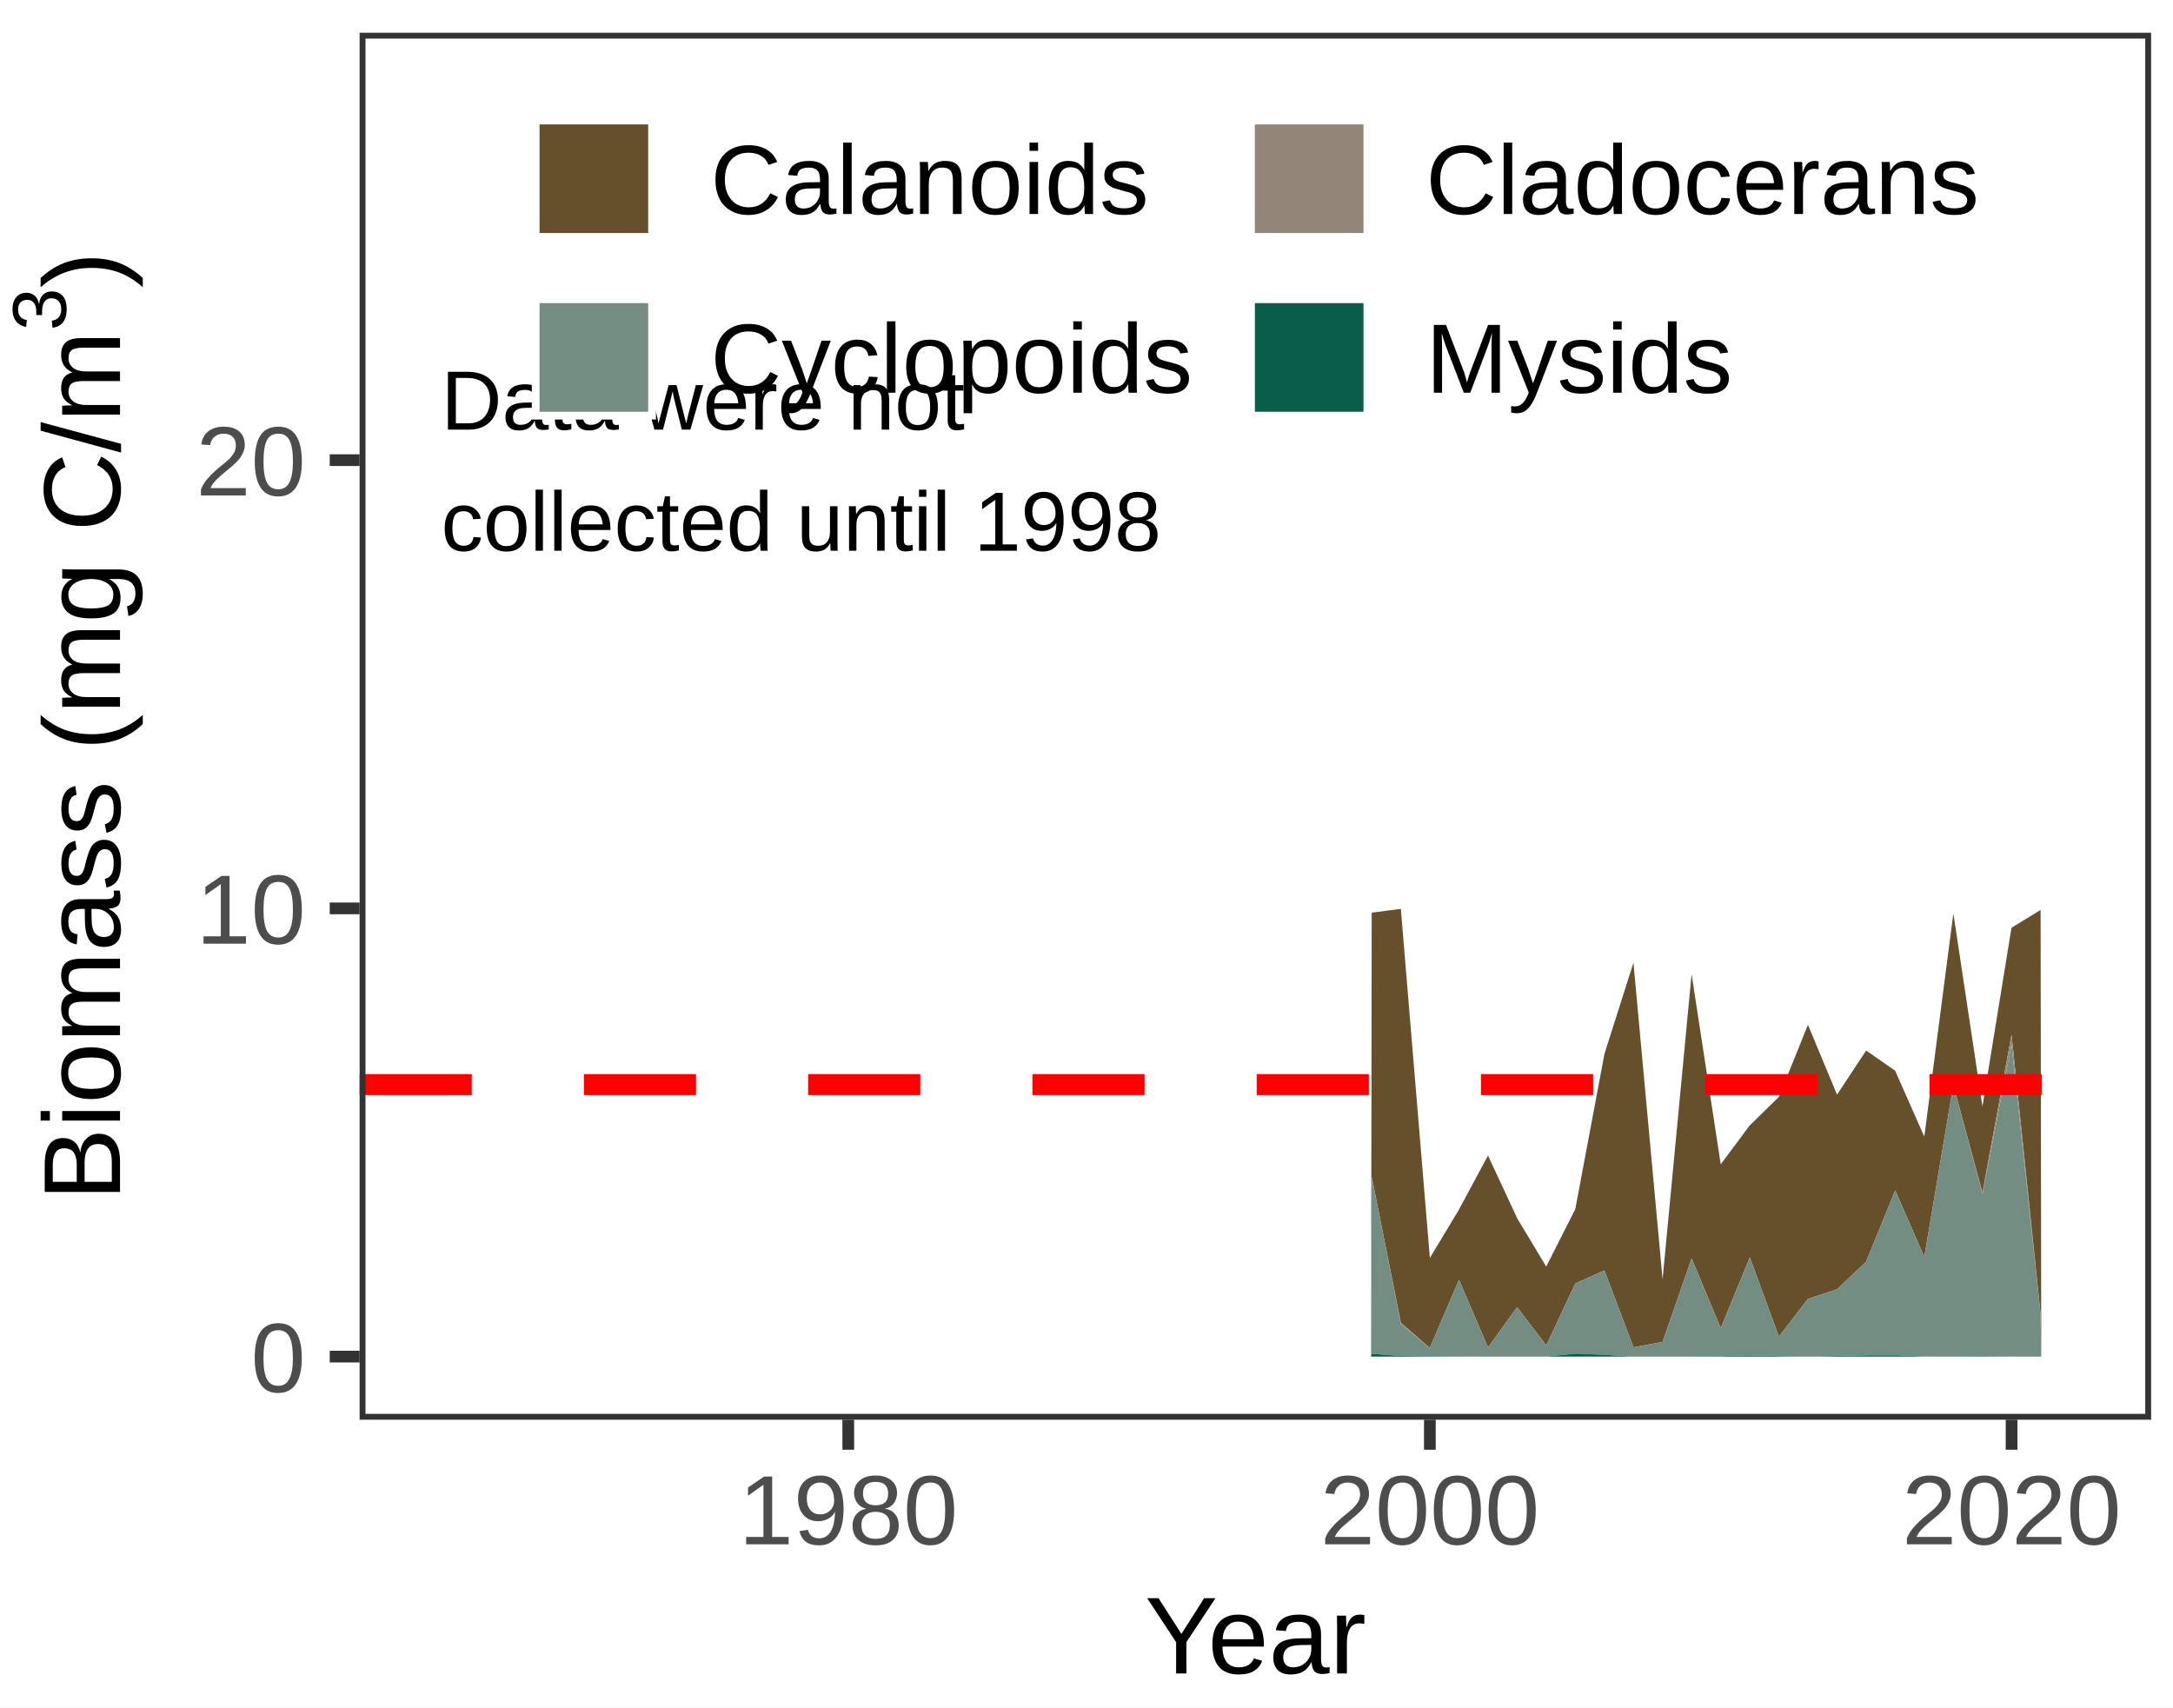
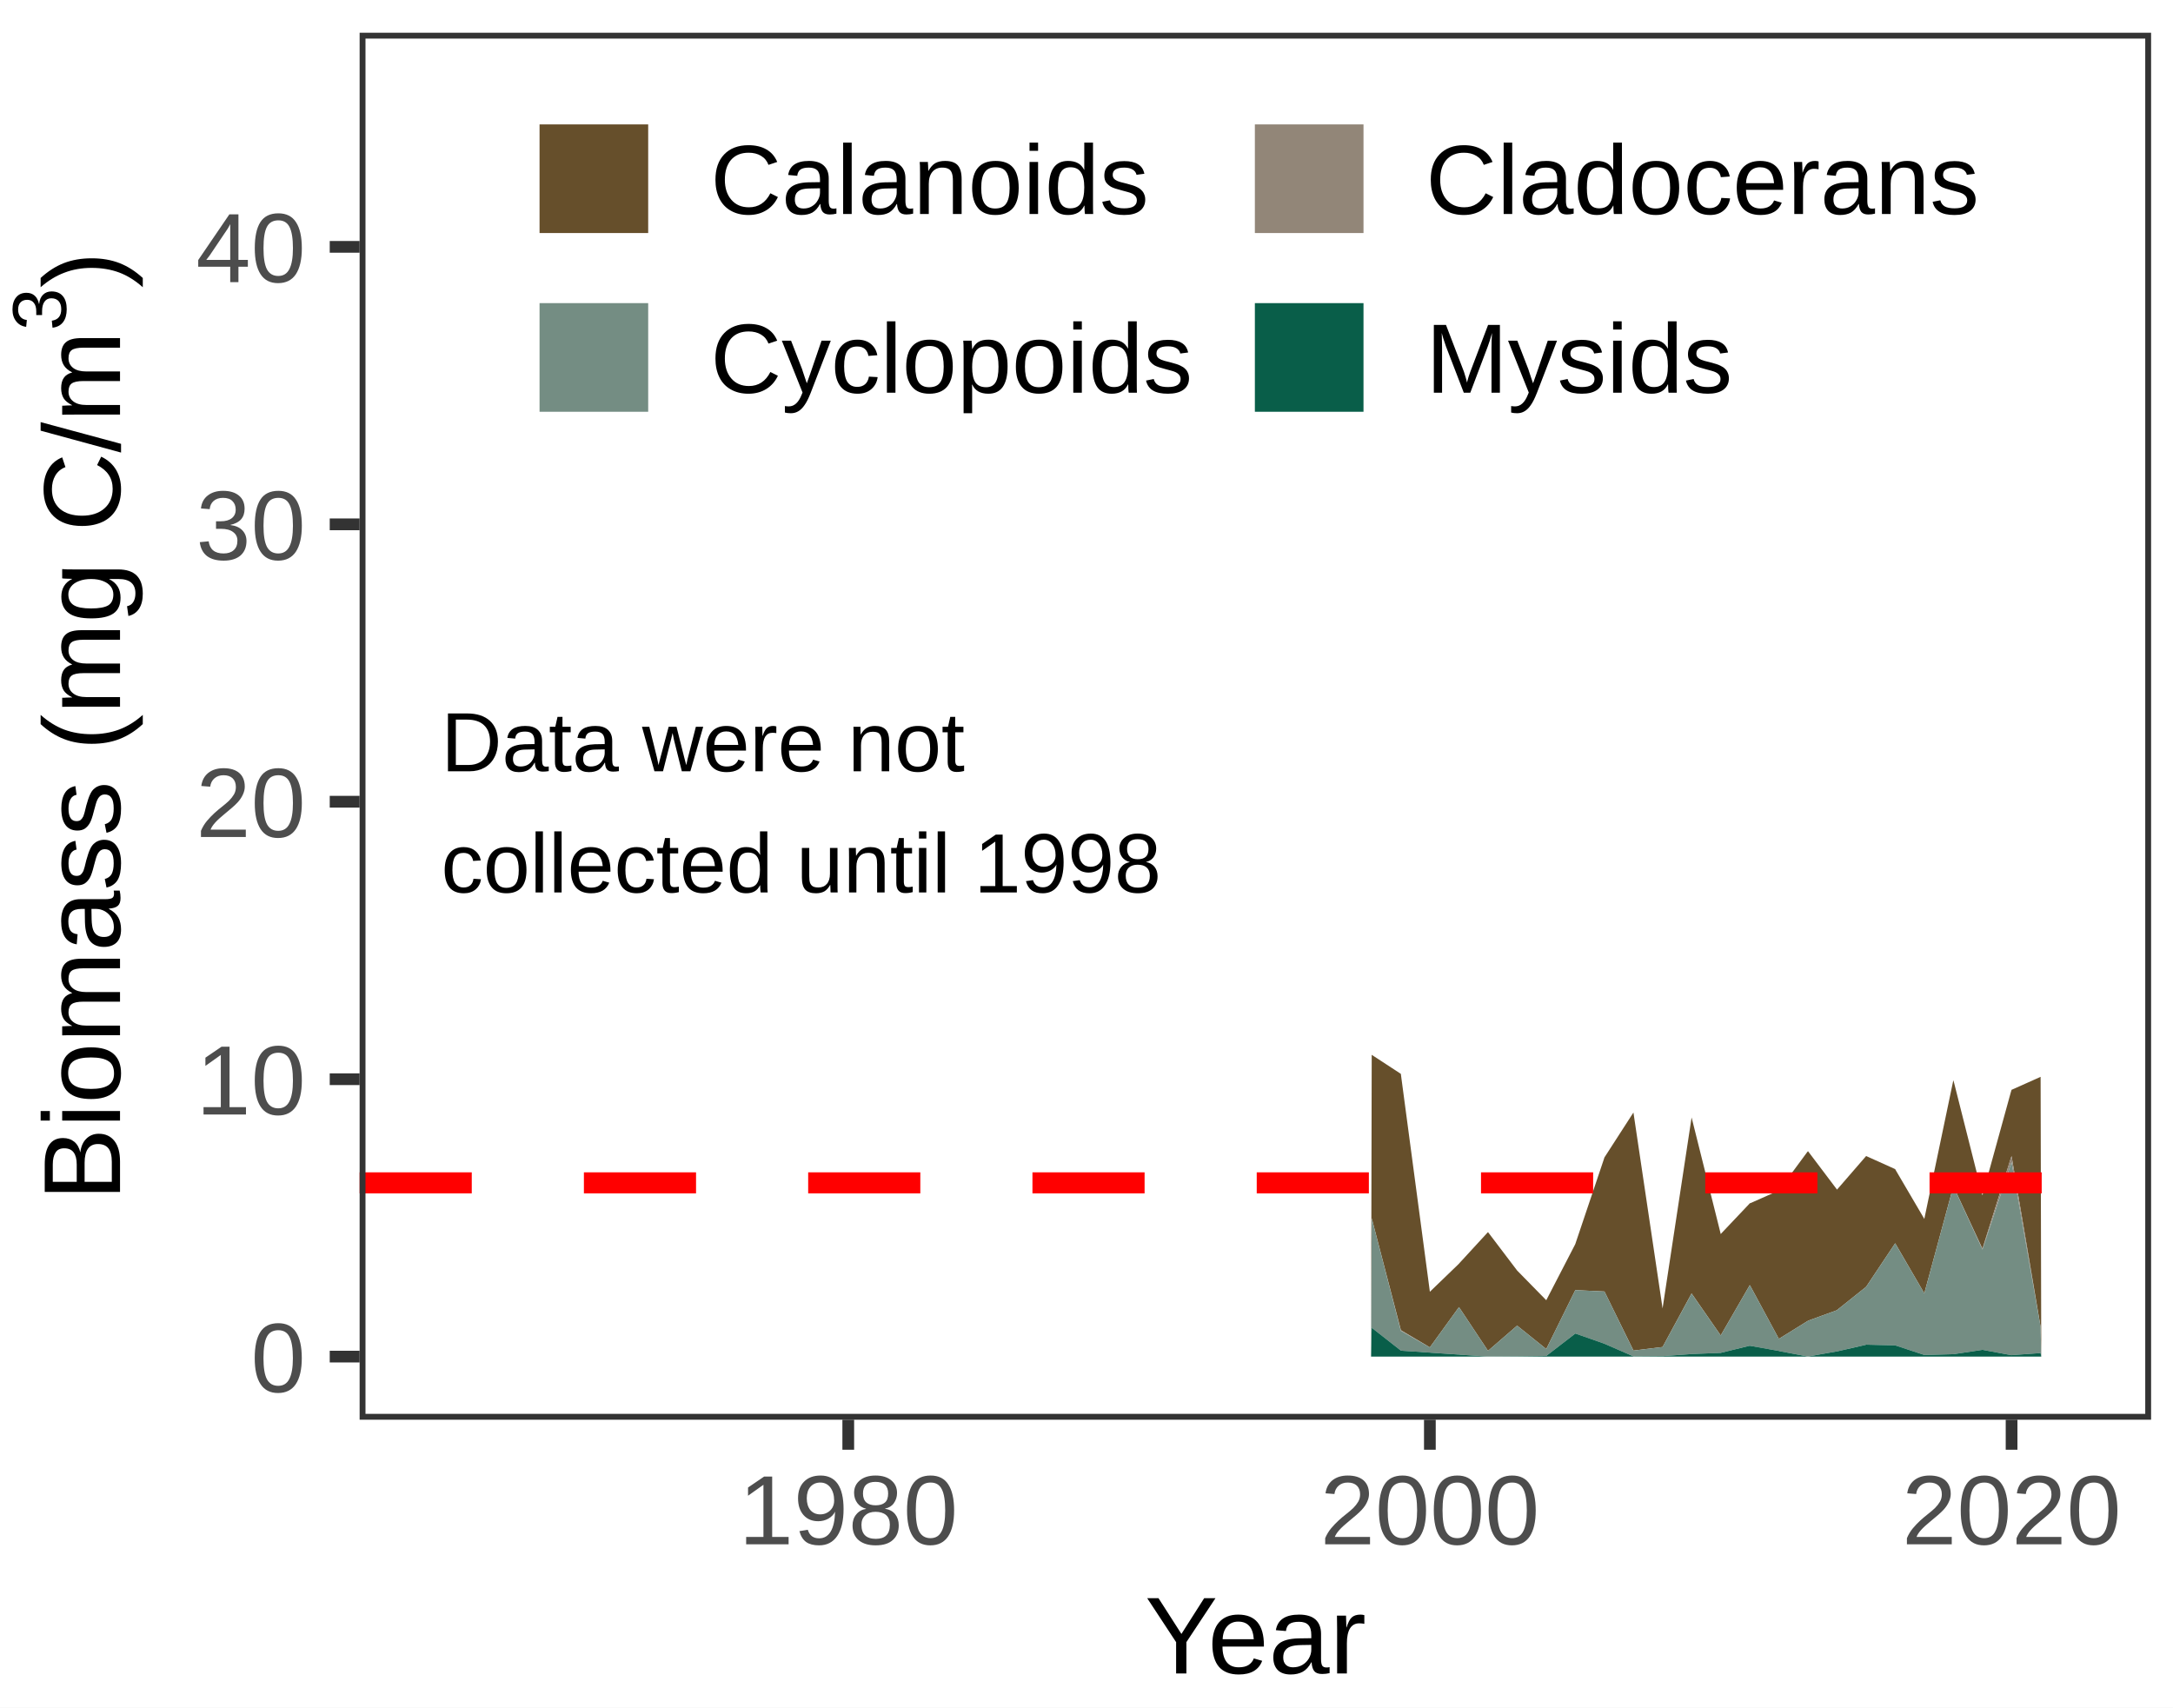
<svg xmlns="http://www.w3.org/2000/svg" class="svglite" width="198.43pt" height="155.91pt" viewBox="0 0 198.43 155.91">
  <defs>
    <style type="text/css">
    .svglite line, .svglite polyline, .svglite polygon, .svglite path, .svglite rect, .svglite circle {
      fill: none;
      stroke: #000000;
      stroke-linecap: round;
      stroke-linejoin: round;
      stroke-miterlimit: 10.00;
    }
    .svglite text {
      white-space: pre;
    }
  </style>
  </defs>
  <rect width="100%" height="100%" style="stroke: none; fill: #FFFFFF;" />
  <defs>
    <clipPath id="cpMC4wMHwxOTguNDN8MC4wMHwxNTUuOTE=">
      <rect x="0.00" y="0.00" width="198.43" height="155.91" />
    </clipPath>
  </defs>
  <g clip-path="url(#cpMC4wMHwxOTguNDN8MC4wMHwxNTUuOTE=)">
    <rect x="0.00" y="0.00" width="198.43" height="155.91" style="stroke-width: 1.07; stroke: #FFFFFF; fill: #FFFFFF;" />
  </g>
  <defs>
    <clipPath id="cpMzIuODR8MTk2LjQzfDIuOTl8MTI5LjY0">
      <rect x="32.84" y="2.99" width="163.59" height="126.65" />
    </clipPath>
  </defs>
  <g clip-path="url(#cpMzIuODR8MTk2LjQzfDIuOTl8MTI5LjY0)">
    <rect x="32.84" y="2.99" width="163.59" height="126.65" style="stroke-width: 1.07; stroke: none; fill: #FFFFFF;" />
-     <polygon points="125.26,83.34 125.32,83.33 127.86,83.00 127.92,83.00 127.98,83.73 130.51,114.14 130.57,114.88 130.63,114.77 133.17,110.55 133.23,110.45 133.29,110.33 135.82,105.63 135.88,105.52 135.94,105.65 138.48,111.11 138.54,111.24 138.60,111.34 141.13,115.55 141.20,115.65 141.26,115.53 143.79,110.53 143.85,110.41 143.91,110.09 146.45,96.57 146.51,96.24 146.57,96.05 149.10,88.10 149.16,87.90 149.22,88.57 151.76,116.17 151.82,116.84 151.88,116.20 154.41,89.58 154.47,88.94 154.53,89.34 157.07,105.92 157.13,106.32 157.19,106.24 159.72,102.84 159.78,102.76 159.85,102.70 162.38,100.22 162.44,100.16 162.50,100.01 165.03,93.74 165.10,93.59 165.16,93.74 167.69,99.81 167.75,99.96 167.81,99.87 170.35,96.02 170.41,95.93 170.47,95.97 173.00,97.73 173.06,97.77 173.12,97.91 175.66,103.66 175.72,103.79 175.78,103.33 178.31,83.90 178.37,83.43 178.44,83.84 180.97,100.63 181.03,101.04 181.09,100.66 183.62,85.09 183.69,84.72 183.75,84.68 186.28,83.13 186.34,83.10 186.40,123.88 186.34,120.01 186.28,119.42 183.75,95.09 183.69,94.50 183.62,94.83 181.09,108.60 181.03,108.93 180.97,108.71 178.44,99.32 178.37,99.09 178.31,99.45 175.78,114.42 175.72,114.78 175.66,114.64 173.12,108.84 173.06,108.70 173.00,108.85 170.47,115.06 170.41,115.21 170.35,115.27 167.81,117.67 167.75,117.73 167.69,117.75 165.16,118.59 165.10,118.61 165.03,118.69 162.50,121.98 162.44,122.05 162.38,121.89 159.85,114.99 159.78,114.83 159.72,114.98 157.19,121.13 157.13,121.28 157.07,121.13 154.53,115.06 154.47,114.91 154.41,115.09 151.88,122.36 151.82,122.54 151.76,122.55 149.22,123.02 149.16,123.03 149.10,122.87 146.57,116.17 146.51,116.01 146.45,116.04 143.91,117.17 143.85,117.20 143.79,117.33 141.26,122.72 141.20,122.84 141.13,122.76 138.60,119.44 138.54,119.36 138.48,119.44 135.94,122.95 135.88,123.04 135.82,122.90 133.29,117.00 133.23,116.86 133.17,117.00 130.63,122.93 130.57,123.08 130.51,123.03 127.98,120.85 127.92,120.80 127.86,120.49 125.32,107.75 125.26,107.44 125.20,123.88 " style="stroke-width: 0.00; stroke: none; stroke-linecap: butt; fill: #664F2B;" />
-     <polyline points="125.26,83.34 125.32,83.33 127.86,83.00 127.92,83.00 127.98,83.73 130.51,114.14 130.57,114.88 130.63,114.77 133.17,110.55 133.23,110.45 133.29,110.33 135.82,105.63 135.88,105.52 135.94,105.65 138.48,111.11 138.54,111.24 138.60,111.34 141.13,115.55 141.20,115.65 141.26,115.53 143.79,110.53 143.85,110.41 143.91,110.09 146.45,96.57 146.51,96.24 146.57,96.05 149.10,88.10 149.16,87.90 149.22,88.57 151.76,116.17 151.82,116.84 151.88,116.20 154.41,89.58 154.47,88.94 154.53,89.34 157.07,105.92 157.13,106.32 157.19,106.24 159.72,102.84 159.78,102.76 159.85,102.70 162.38,100.22 162.44,100.16 162.50,100.01 165.03,93.74 165.10,93.59 165.16,93.74 167.69,99.81 167.75,99.96 167.81,99.87 170.35,96.02 170.41,95.93 170.47,95.97 173.00,97.73 173.06,97.77 173.12,97.91 175.66,103.66 175.72,103.79 175.78,103.33 178.31,83.90 178.37,83.43 178.44,83.84 180.97,100.63 181.03,101.04 181.09,100.66 183.62,85.09 183.69,84.72 183.75,84.68 186.28,83.13 186.34,83.10 " style="stroke-width: 1.07; stroke: none; stroke-linecap: butt;" />
-     <polygon points="125.26,107.44 125.32,107.75 127.86,120.49 127.92,120.80 127.98,120.85 130.51,123.03 130.57,123.08 130.63,122.93 133.17,117.00 133.23,116.86 133.29,117.00 135.82,122.90 135.88,123.04 135.94,122.95 138.48,119.44 138.54,119.36 138.60,119.44 141.13,122.76 141.20,122.84 141.26,122.72 143.79,117.33 143.85,117.20 143.91,117.17 146.45,116.04 146.51,116.01 146.57,116.17 149.10,122.87 149.16,123.03 149.22,123.02 151.76,122.55 151.82,122.54 151.88,122.36 154.41,115.09 154.47,114.91 154.53,115.06 157.07,121.13 157.13,121.28 157.19,121.13 159.72,114.98 159.78,114.83 159.85,114.99 162.38,121.89 162.44,122.05 162.50,121.98 165.03,118.69 165.10,118.61 165.16,118.59 167.69,117.75 167.75,117.73 167.81,117.67 170.35,115.27 170.41,115.21 170.47,115.06 173.00,108.85 173.06,108.70 173.12,108.84 175.66,114.64 175.72,114.78 175.78,114.42 178.31,99.45 178.37,99.09 178.44,99.32 180.97,108.71 181.03,108.93 181.09,108.60 183.62,94.83 183.69,94.50 183.75,95.09 186.28,119.42 186.34,120.01 186.40,123.88 186.34,120.01 186.28,119.44 183.75,95.96 183.69,95.40 183.62,95.71 181.09,108.72 181.03,109.04 180.97,108.81 178.44,99.33 178.37,99.10 178.31,99.46 175.78,114.42 175.72,114.78 175.66,114.64 173.12,108.85 173.06,108.71 173.00,108.86 170.47,115.06 170.41,115.21 170.35,115.27 167.81,117.67 167.75,117.73 167.69,117.75 165.16,118.59 165.10,118.61 165.03,118.69 162.50,121.98 162.44,122.05 162.38,121.89 159.85,114.99 159.78,114.83 159.72,114.98 157.19,121.13 157.13,121.28 157.07,121.13 154.53,115.08 154.47,114.93 154.41,115.11 151.88,122.36 151.82,122.54 151.76,122.55 149.22,123.02 149.16,123.03 149.10,122.87 146.57,116.17 146.51,116.01 146.45,116.04 143.91,117.17 143.85,117.20 143.79,117.33 141.26,122.72 141.20,122.84 141.13,122.76 138.60,119.44 138.54,119.36 138.48,119.44 135.94,122.95 135.88,123.04 135.82,122.90 133.29,117.00 133.23,116.86 133.17,117.00 130.63,122.93 130.57,123.08 130.51,123.03 127.98,120.96 127.92,120.91 127.86,120.60 125.32,107.75 125.26,107.44 125.20,123.88 " style="stroke-width: 0.00; stroke: none; stroke-linecap: butt; fill: #928678;" />
-     <polyline points="125.26,107.44 125.32,107.75 127.86,120.49 127.92,120.80 127.98,120.85 130.51,123.03 130.57,123.08 130.63,122.93 133.17,117.00 133.23,116.86 133.29,117.00 135.82,122.90 135.88,123.04 135.94,122.95 138.48,119.44 138.54,119.36 138.60,119.44 141.13,122.76 141.20,122.84 141.26,122.72 143.79,117.33 143.85,117.20 143.91,117.17 146.45,116.04 146.51,116.01 146.57,116.17 149.10,122.87 149.16,123.03 149.22,123.02 151.76,122.55 151.82,122.54 151.88,122.36 154.41,115.09 154.47,114.91 154.53,115.06 157.07,121.13 157.13,121.28 157.19,121.13 159.72,114.98 159.78,114.83 159.85,114.99 162.38,121.89 162.44,122.05 162.50,121.98 165.03,118.69 165.10,118.61 165.16,118.59 167.69,117.75 167.75,117.73 167.81,117.67 170.35,115.27 170.41,115.21 170.47,115.06 173.00,108.85 173.06,108.70 173.12,108.84 175.66,114.64 175.72,114.78 175.78,114.42 178.31,99.45 178.37,99.09 178.44,99.32 180.97,108.71 181.03,108.93 181.09,108.60 183.62,94.83 183.69,94.50 183.75,95.09 186.28,119.42 186.34,120.01 " style="stroke-width: 1.07; stroke: none; stroke-linecap: butt;" />
-     <polygon points="125.26,107.44 125.32,107.75 127.86,120.60 127.92,120.91 127.98,120.96 130.51,123.03 130.57,123.08 130.63,122.93 133.17,117.00 133.23,116.86 133.29,117.00 135.82,122.90 135.88,123.04 135.94,122.95 138.48,119.44 138.54,119.36 138.60,119.44 141.13,122.76 141.20,122.84 141.26,122.72 143.79,117.33 143.85,117.20 143.91,117.17 146.45,116.04 146.51,116.01 146.57,116.17 149.10,122.87 149.16,123.03 149.22,123.02 151.76,122.55 151.82,122.54 151.88,122.36 154.41,115.11 154.47,114.93 154.53,115.08 157.07,121.13 157.13,121.28 157.19,121.13 159.72,114.98 159.78,114.83 159.85,114.99 162.38,121.89 162.44,122.05 162.50,121.98 165.03,118.69 165.10,118.61 165.16,118.59 167.69,117.75 167.75,117.73 167.81,117.67 170.35,115.27 170.41,115.21 170.47,115.06 173.00,108.86 173.06,108.71 173.12,108.85 175.66,114.64 175.72,114.78 175.78,114.42 178.31,99.46 178.37,99.10 178.44,99.33 180.97,108.81 181.03,109.04 181.09,108.72 183.62,95.71 183.69,95.40 183.75,95.96 186.28,119.44 186.34,120.01 186.40,123.88 186.34,123.85 186.28,123.85 183.75,123.87 183.69,123.87 183.62,123.87 181.09,123.84 181.03,123.84 180.97,123.84 178.44,123.86 178.37,123.86 178.31,123.86 175.78,123.87 175.72,123.87 175.66,123.86 173.12,123.76 173.06,123.76 173.00,123.76 170.47,123.76 170.41,123.77 170.35,123.77 167.81,123.82 167.75,123.82 167.69,123.82 165.16,123.88 165.10,123.88 165.03,123.88 162.50,123.83 162.44,123.83 162.38,123.83 159.85,123.78 159.78,123.77 159.72,123.78 157.19,123.84 157.13,123.84 157.07,123.84 154.53,123.85 154.47,123.85 154.41,123.85 151.88,123.88 151.82,123.88 151.76,123.88 149.22,123.88 149.16,123.88 149.10,123.88 146.57,123.72 146.51,123.72 146.45,123.71 143.91,123.61 143.85,123.61 143.79,123.62 141.26,123.87 141.20,123.88 141.13,123.88 138.60,123.88 138.54,123.88 138.48,123.88 135.94,123.88 135.88,123.88 135.82,123.88 133.29,123.86 133.23,123.86 133.17,123.86 130.63,123.84 130.57,123.84 130.51,123.84 127.98,123.82 127.92,123.82 127.86,123.82 125.32,123.62 125.26,123.61 125.20,123.88 " style="stroke-width: 0.00; stroke: none; stroke-linecap: butt; fill: #748D83;" />
-     <polyline points="125.26,107.44 125.32,107.75 127.86,120.60 127.92,120.91 127.98,120.96 130.51,123.03 130.57,123.08 130.63,122.93 133.17,117.00 133.23,116.86 133.29,117.00 135.82,122.90 135.88,123.04 135.94,122.95 138.48,119.44 138.54,119.36 138.60,119.44 141.13,122.76 141.20,122.84 141.26,122.72 143.79,117.33 143.85,117.20 143.91,117.17 146.45,116.04 146.51,116.01 146.57,116.17 149.10,122.87 149.16,123.03 149.22,123.02 151.76,122.55 151.82,122.54 151.88,122.36 154.41,115.11 154.47,114.93 154.53,115.08 157.07,121.13 157.13,121.28 157.19,121.13 159.72,114.98 159.78,114.83 159.85,114.99 162.38,121.89 162.44,122.05 162.50,121.98 165.03,118.69 165.10,118.61 165.16,118.59 167.69,117.75 167.75,117.73 167.81,117.67 170.35,115.27 170.41,115.21 170.47,115.06 173.00,108.86 173.06,108.71 173.12,108.85 175.66,114.64 175.72,114.78 175.78,114.42 178.31,99.46 178.37,99.10 178.44,99.33 180.97,108.81 181.03,109.04 181.09,108.72 183.62,95.71 183.69,95.40 183.75,95.96 186.28,119.44 186.34,120.01 " style="stroke-width: 1.07; stroke: none; stroke-linecap: butt;" />
-     <polygon points="125.26,123.61 125.32,123.62 127.86,123.82 127.92,123.82 127.98,123.82 130.51,123.84 130.57,123.84 130.63,123.84 133.17,123.86 133.23,123.86 133.29,123.86 135.82,123.88 135.88,123.88 135.94,123.88 138.48,123.88 138.54,123.88 138.60,123.88 141.13,123.88 141.20,123.88 141.26,123.87 143.79,123.62 143.85,123.61 143.91,123.61 146.45,123.71 146.51,123.72 146.57,123.72 149.10,123.88 149.16,123.88 149.22,123.88 151.76,123.88 151.82,123.88 151.88,123.88 154.41,123.85 154.47,123.85 154.53,123.85 157.07,123.84 157.13,123.84 157.19,123.84 159.72,123.78 159.78,123.77 159.85,123.78 162.38,123.83 162.44,123.83 162.50,123.83 165.03,123.88 165.10,123.88 165.16,123.88 167.69,123.82 167.75,123.82 167.81,123.82 170.35,123.77 170.41,123.77 170.47,123.76 173.00,123.76 173.06,123.76 173.12,123.76 175.66,123.86 175.72,123.87 175.78,123.87 178.31,123.86 178.37,123.86 178.44,123.86 180.97,123.84 181.03,123.84 181.09,123.84 183.62,123.87 183.69,123.87 183.75,123.87 186.28,123.85 186.34,123.85 186.40,123.88 186.34,123.88 186.28,123.88 183.75,123.88 183.69,123.88 183.62,123.88 181.09,123.88 181.03,123.88 180.97,123.88 178.44,123.88 178.37,123.88 178.31,123.88 175.78,123.88 175.72,123.88 175.66,123.88 173.12,123.88 173.06,123.88 173.00,123.88 170.47,123.88 170.41,123.88 170.35,123.88 167.81,123.88 167.75,123.88 167.69,123.88 165.16,123.88 165.10,123.88 165.03,123.88 162.50,123.88 162.44,123.88 162.38,123.88 159.85,123.88 159.78,123.88 159.72,123.88 157.19,123.88 157.13,123.88 157.07,123.88 154.53,123.88 154.47,123.88 154.41,123.88 151.88,123.88 151.82,123.88 151.76,123.88 149.22,123.88 149.16,123.88 149.10,123.88 146.57,123.88 146.51,123.88 146.45,123.88 143.91,123.88 143.85,123.88 143.79,123.88 141.26,123.88 141.20,123.88 141.13,123.88 138.60,123.88 138.54,123.88 138.48,123.88 135.94,123.88 135.88,123.88 135.82,123.88 133.29,123.88 133.23,123.88 133.17,123.88 130.63,123.88 130.57,123.88 130.51,123.88 127.98,123.88 127.92,123.88 127.86,123.88 125.32,123.88 125.26,123.88 125.20,123.88 " style="stroke-width: 0.00; stroke: none; stroke-linecap: butt; fill: #095E49;" />
-     <polyline points="125.26,123.61 125.32,123.62 127.86,123.82 127.92,123.82 127.98,123.82 130.51,123.84 130.57,123.84 130.63,123.84 133.17,123.86 133.23,123.86 133.29,123.86 135.82,123.88 135.88,123.88 135.94,123.88 138.48,123.88 138.54,123.88 138.60,123.88 141.13,123.88 141.20,123.88 141.26,123.87 143.79,123.62 143.85,123.61 143.91,123.61 146.45,123.71 146.51,123.72 146.57,123.72 149.10,123.88 149.16,123.88 149.22,123.88 151.76,123.88 151.82,123.88 151.88,123.88 154.41,123.85 154.47,123.85 154.53,123.85 157.07,123.84 157.13,123.84 157.19,123.84 159.72,123.78 159.78,123.77 159.85,123.78 162.38,123.83 162.44,123.83 162.50,123.83 165.03,123.88 165.10,123.88 165.16,123.88 167.69,123.82 167.75,123.82 167.81,123.82 170.35,123.77 170.41,123.77 170.47,123.76 173.00,123.76 173.06,123.76 173.12,123.76 175.66,123.86 175.72,123.87 175.78,123.87 178.31,123.86 178.37,123.86 178.44,123.86 180.97,123.84 181.03,123.84 181.09,123.84 183.62,123.87 183.69,123.87 183.75,123.87 186.28,123.85 186.34,123.85 " style="stroke-width: 1.07; stroke: none; stroke-linecap: butt;" />
-     <line x1="32.84" y1="99.04" x2="196.43" y2="99.04" style="stroke-width: 1.92; stroke: #FF0000; stroke-dasharray: 10.24,10.24; stroke-linecap: butt;" />
-     <text x="40.28" y="39.23" style="font-size: 7.68px; font-family: &quot;Arial&quot;;" textLength="49.92px" lengthAdjust="spacingAndGlyphs">Data were not </text>
-     <text x="40.28" y="50.29" style="font-size: 7.68px; font-family: &quot;Arial&quot;;" textLength="67.85px" lengthAdjust="spacingAndGlyphs"> collected until 1998</text>
+     <polygon points="125.26,96.32 125.32,96.36 127.86,98.02 127.92,98.06 127.98,98.52 130.51,117.50 130.57,117.96 130.63,117.90 133.17,115.45 133.23,115.39 133.29,115.32 135.82,112.57 135.88,112.51 135.94,112.59 138.48,115.94 138.54,116.02 138.60,116.08 141.13,118.66 141.20,118.73 141.26,118.61 143.79,113.72 143.85,113.60 143.91,113.42 146.45,105.88 146.51,105.69 146.57,105.60 149.10,101.68 149.16,101.59 149.22,102.00 151.76,119.07 151.82,119.48 151.88,119.08 154.41,102.44 154.47,102.04 154.53,102.28 157.07,112.44 157.13,112.69 157.19,112.62 159.72,109.95 159.78,109.88 159.85,109.86 162.38,108.74 162.44,108.71 162.50,108.63 165.03,105.20 165.10,105.12 165.16,105.20 167.69,108.55 167.75,108.63 167.81,108.56 170.35,105.63 170.41,105.56 170.47,105.59 173.00,106.73 173.06,106.76 173.12,106.87 175.66,111.20 175.72,111.31 175.78,111.02 178.31,98.93 178.37,98.64 178.44,98.88 180.97,108.90 181.03,109.15 181.09,108.92 183.62,99.74 183.69,99.51 183.75,99.49 186.28,98.36 186.34,98.33 186.40,123.88 186.34,121.18 186.28,120.82 183.75,105.93 183.69,105.57 183.62,105.76 181.09,113.84 181.03,114.03 180.97,113.90 178.44,108.46 178.37,108.33 178.31,108.55 175.78,117.88 175.72,118.11 175.66,118.00 173.12,113.63 173.06,113.53 173.00,113.62 170.47,117.41 170.41,117.50 170.35,117.55 167.81,119.58 167.75,119.63 167.69,119.66 165.16,120.58 165.10,120.61 165.03,120.65 162.50,122.22 162.44,122.26 162.38,122.15 159.85,117.46 159.78,117.35 159.72,117.46 157.19,121.84 157.13,121.95 157.07,121.86 154.53,118.20 154.47,118.11 154.41,118.22 151.88,122.89 151.82,123.00 151.76,123.01 149.22,123.32 149.16,123.33 149.10,123.20 146.57,118.05 146.51,117.93 146.45,117.93 143.91,117.81 143.85,117.81 143.79,117.93 141.26,123.06 141.20,123.18 141.13,123.13 138.60,121.10 138.54,121.05 138.48,121.10 135.94,123.30 135.88,123.35 135.82,123.26 133.29,119.45 133.23,119.36 133.17,119.44 130.63,122.95 130.57,123.04 130.51,123.00 127.98,121.50 127.92,121.46 127.86,121.22 125.32,111.47 125.26,111.24 125.20,123.88 " style="stroke-width: 0.00; stroke: none; stroke-linecap: butt; fill: #664F2B;" />
+     <polyline points="125.26,96.32 125.32,96.36 127.86,98.02 127.92,98.06 127.98,98.52 130.51,117.50 130.57,117.96 130.63,117.90 133.17,115.45 133.23,115.39 133.29,115.32 135.82,112.57 135.88,112.51 135.94,112.59 138.48,115.94 138.54,116.02 138.60,116.08 141.13,118.66 141.20,118.73 141.26,118.61 143.79,113.72 143.85,113.60 143.91,113.42 146.45,105.88 146.51,105.69 146.57,105.60 149.10,101.68 149.16,101.59 149.22,102.00 151.76,119.07 151.82,119.48 151.88,119.08 154.41,102.44 154.47,102.04 154.53,102.28 157.07,112.44 157.13,112.69 157.19,112.62 159.72,109.95 159.78,109.88 159.85,109.86 162.38,108.74 162.44,108.71 162.50,108.63 165.03,105.20 165.10,105.12 165.16,105.20 167.69,108.55 167.75,108.63 167.81,108.56 170.35,105.63 170.41,105.56 170.47,105.59 173.00,106.73 173.06,106.76 173.12,106.87 175.66,111.20 175.72,111.31 175.78,111.02 178.31,98.93 178.37,98.64 178.44,98.88 180.97,108.90 181.03,109.15 181.09,108.92 183.62,99.74 183.69,99.51 183.75,99.49 186.28,98.36 186.34,98.33 " style="stroke-width: 1.07; stroke: none; stroke-linecap: butt;" />
+     <polygon points="125.26,111.24 125.32,111.47 127.86,121.22 127.92,121.46 127.98,121.50 130.51,123.00 130.57,123.04 130.63,122.95 133.17,119.44 133.23,119.36 133.29,119.45 135.82,123.26 135.88,123.35 135.94,123.30 138.48,121.10 138.54,121.05 138.60,121.10 141.13,123.13 141.20,123.18 141.26,123.06 143.79,117.93 143.85,117.81 143.91,117.81 146.45,117.93 146.51,117.93 146.57,118.05 149.10,123.20 149.16,123.33 149.22,123.32 151.76,123.01 151.82,123.00 151.88,122.89 154.41,118.22 154.47,118.11 154.53,118.20 157.07,121.86 157.13,121.95 157.19,121.84 159.72,117.46 159.78,117.35 159.85,117.46 162.38,122.15 162.44,122.26 162.50,122.22 165.03,120.65 165.10,120.61 165.16,120.58 167.69,119.66 167.75,119.63 167.81,119.58 170.35,117.55 170.41,117.50 170.47,117.41 173.00,113.62 173.06,113.53 173.12,113.63 175.66,118.00 175.72,118.11 175.78,117.88 178.31,108.55 178.37,108.33 178.44,108.46 180.97,113.90 181.03,114.03 181.09,113.84 183.62,105.76 183.69,105.57 183.75,105.93 186.28,120.82 186.34,121.18 186.40,123.88 186.34,121.18 186.28,120.83 183.75,106.47 183.69,106.13 183.62,106.31 181.09,113.92 181.03,114.10 180.97,113.97 178.44,108.47 178.37,108.33 178.31,108.56 175.78,117.88 175.72,118.11 175.66,118.00 173.12,113.64 173.06,113.53 173.00,113.62 170.47,117.41 170.41,117.50 170.35,117.55 167.81,119.58 167.75,119.63 167.69,119.66 165.16,120.58 165.10,120.61 165.03,120.65 162.50,122.22 162.44,122.26 162.38,122.15 159.85,117.46 159.78,117.35 159.72,117.46 157.19,121.84 157.13,121.95 157.07,121.86 154.53,118.21 154.47,118.12 154.41,118.23 151.88,122.89 151.82,123.00 151.76,123.01 149.22,123.32 149.16,123.33 149.10,123.21 146.57,118.05 146.51,117.93 146.45,117.93 143.91,117.81 143.85,117.81 143.79,117.93 141.26,123.06 141.20,123.18 141.13,123.13 138.60,121.10 138.54,121.05 138.48,121.10 135.94,123.30 135.88,123.35 135.82,123.26 133.29,119.45 133.23,119.36 133.17,119.44 130.63,122.95 130.57,123.04 130.51,123.00 127.98,121.56 127.92,121.53 127.86,121.29 125.32,111.47 125.26,111.24 125.20,123.88 " style="stroke-width: 0.00; stroke: none; stroke-linecap: butt; fill: #928678;" />
+     <polyline points="125.26,111.24 125.32,111.47 127.86,121.22 127.92,121.46 127.98,121.50 130.51,123.00 130.57,123.04 130.63,122.95 133.17,119.44 133.23,119.36 133.29,119.45 135.82,123.26 135.88,123.35 135.94,123.30 138.48,121.10 138.54,121.05 138.60,121.10 141.13,123.13 141.20,123.18 141.26,123.06 143.79,117.93 143.85,117.81 143.91,117.81 146.45,117.93 146.51,117.93 146.57,118.05 149.10,123.20 149.16,123.33 149.22,123.32 151.76,123.01 151.82,123.00 151.88,122.89 154.41,118.22 154.47,118.11 154.53,118.20 157.07,121.86 157.13,121.95 157.19,121.84 159.72,117.46 159.78,117.35 159.85,117.46 162.38,122.15 162.44,122.26 162.50,122.22 165.03,120.65 165.10,120.61 165.16,120.58 167.69,119.66 167.75,119.63 167.81,119.58 170.35,117.55 170.41,117.50 170.47,117.41 173.00,113.62 173.06,113.53 173.12,113.63 175.66,118.00 175.72,118.11 175.78,117.88 178.31,108.55 178.37,108.33 178.44,108.46 180.97,113.90 181.03,114.03 181.09,113.84 183.62,105.76 183.69,105.57 183.75,105.93 186.28,120.82 186.34,121.18 " style="stroke-width: 1.07; stroke: none; stroke-linecap: butt;" />
+     <polygon points="125.26,111.24 125.32,111.47 127.86,121.29 127.92,121.53 127.98,121.56 130.51,123.00 130.57,123.04 130.63,122.95 133.17,119.44 133.23,119.36 133.29,119.45 135.82,123.26 135.88,123.35 135.94,123.30 138.48,121.10 138.54,121.05 138.60,121.10 141.13,123.13 141.20,123.18 141.26,123.06 143.79,117.93 143.85,117.81 143.91,117.81 146.45,117.93 146.51,117.93 146.57,118.05 149.10,123.21 149.16,123.33 149.22,123.32 151.76,123.01 151.82,123.00 151.88,122.89 154.41,118.23 154.47,118.12 154.53,118.21 157.07,121.86 157.13,121.95 157.19,121.84 159.72,117.46 159.78,117.35 159.85,117.46 162.38,122.15 162.44,122.26 162.50,122.22 165.03,120.65 165.10,120.61 165.16,120.58 167.69,119.66 167.75,119.63 167.81,119.58 170.35,117.55 170.41,117.50 170.47,117.41 173.00,113.62 173.06,113.53 173.12,113.64 175.66,118.00 175.72,118.11 175.78,117.88 178.31,108.56 178.37,108.33 178.44,108.47 180.97,113.97 181.03,114.10 181.09,113.92 183.62,106.31 183.69,106.13 183.75,106.47 186.28,120.83 186.34,121.18 186.40,123.88 186.34,123.56 186.28,123.56 183.75,123.74 183.69,123.75 183.62,123.74 181.09,123.27 181.03,123.26 180.97,123.27 178.44,123.65 178.37,123.66 178.31,123.66 175.78,123.73 175.72,123.73 175.66,123.71 173.12,122.87 173.06,122.85 173.00,122.85 170.47,122.79 170.41,122.79 170.35,122.81 167.81,123.39 167.75,123.40 167.69,123.41 165.16,123.86 165.10,123.87 165.03,123.86 162.50,123.38 162.44,123.36 162.38,123.35 159.85,122.90 159.78,122.89 159.72,122.90 157.19,123.52 157.13,123.54 157.07,123.54 154.53,123.64 154.47,123.64 154.41,123.65 151.88,123.83 151.82,123.83 151.76,123.83 149.22,123.85 149.16,123.85 149.10,123.83 146.57,122.73 146.51,122.70 146.45,122.68 143.91,121.79 143.85,121.77 143.79,121.82 141.26,123.77 141.20,123.82 141.13,123.82 138.60,123.85 138.54,123.85 138.48,123.85 135.94,123.87 135.88,123.87 135.82,123.87 133.29,123.70 133.23,123.69 133.17,123.69 130.63,123.52 130.57,123.51 130.51,123.51 127.98,123.34 127.92,123.33 127.86,123.28 125.32,121.29 125.26,121.25 125.20,123.88 " style="stroke-width: 0.00; stroke: none; stroke-linecap: butt; fill: #748D83;" />
+     <polyline points="125.26,111.24 125.32,111.47 127.86,121.29 127.92,121.53 127.98,121.56 130.51,123.00 130.57,123.04 130.63,122.95 133.17,119.44 133.23,119.36 133.29,119.45 135.82,123.26 135.88,123.35 135.94,123.30 138.48,121.10 138.54,121.05 138.60,121.10 141.13,123.13 141.20,123.18 141.26,123.06 143.79,117.93 143.85,117.81 143.91,117.81 146.45,117.93 146.51,117.93 146.57,118.05 149.10,123.21 149.16,123.33 149.22,123.32 151.76,123.01 151.82,123.00 151.88,122.89 154.41,118.23 154.47,118.12 154.53,118.21 157.07,121.86 157.13,121.95 157.19,121.84 159.72,117.46 159.78,117.35 159.85,117.46 162.38,122.15 162.44,122.26 162.50,122.22 165.03,120.65 165.10,120.61 165.16,120.58 167.69,119.66 167.75,119.63 167.81,119.58 170.35,117.55 170.41,117.50 170.47,117.41 173.00,113.62 173.06,113.53 173.12,113.64 175.66,118.00 175.72,118.11 175.78,117.88 178.31,108.56 178.37,108.33 178.44,108.47 180.97,113.97 181.03,114.10 181.09,113.92 183.62,106.31 183.69,106.13 183.75,106.47 186.28,120.83 186.34,121.18 " style="stroke-width: 1.07; stroke: none; stroke-linecap: butt;" />
+     <polygon points="125.26,121.25 125.32,121.29 127.86,123.28 127.92,123.33 127.98,123.34 130.51,123.51 130.57,123.51 130.63,123.52 133.17,123.69 133.23,123.69 133.29,123.70 135.82,123.87 135.88,123.87 135.94,123.87 138.48,123.85 138.54,123.85 138.60,123.85 141.13,123.82 141.20,123.82 141.26,123.77 143.79,121.82 143.85,121.77 143.91,121.79 146.45,122.68 146.51,122.70 146.57,122.73 149.10,123.83 149.16,123.85 149.22,123.85 151.76,123.83 151.82,123.83 151.88,123.83 154.41,123.65 154.47,123.64 154.53,123.64 157.07,123.54 157.13,123.54 157.19,123.52 159.72,122.90 159.78,122.89 159.85,122.90 162.38,123.35 162.44,123.36 162.50,123.38 165.03,123.86 165.10,123.87 165.16,123.86 167.69,123.41 167.75,123.40 167.81,123.39 170.35,122.81 170.41,122.79 170.47,122.79 173.00,122.85 173.06,122.85 173.12,122.87 175.66,123.71 175.72,123.73 175.78,123.73 178.31,123.66 178.37,123.66 178.44,123.65 180.97,123.27 181.03,123.26 181.09,123.27 183.62,123.74 183.69,123.75 183.75,123.74 186.28,123.56 186.34,123.56 186.40,123.88 186.34,123.88 186.28,123.88 183.75,123.88 183.69,123.88 183.62,123.88 181.09,123.88 181.03,123.88 180.97,123.88 178.44,123.88 178.37,123.88 178.31,123.88 175.78,123.88 175.72,123.88 175.66,123.88 173.12,123.88 173.06,123.88 173.00,123.88 170.47,123.88 170.41,123.88 170.35,123.88 167.81,123.88 167.75,123.88 167.69,123.88 165.16,123.88 165.10,123.88 165.03,123.88 162.50,123.88 162.44,123.88 162.38,123.88 159.85,123.88 159.78,123.88 159.72,123.88 157.19,123.88 157.13,123.88 157.07,123.88 154.53,123.88 154.47,123.88 154.41,123.88 151.88,123.88 151.82,123.88 151.76,123.88 149.22,123.88 149.16,123.88 149.10,123.88 146.57,123.88 146.51,123.88 146.45,123.88 143.91,123.88 143.85,123.88 143.79,123.88 141.26,123.88 141.20,123.88 141.13,123.88 138.60,123.88 138.54,123.88 138.48,123.88 135.94,123.88 135.88,123.88 135.82,123.88 133.29,123.88 133.23,123.88 133.17,123.88 130.63,123.88 130.57,123.88 130.51,123.88 127.98,123.88 127.92,123.88 127.86,123.88 125.32,123.88 125.26,123.88 125.20,123.88 " style="stroke-width: 0.00; stroke: none; stroke-linecap: butt; fill: #095E49;" />
+     <polyline points="125.26,121.25 125.32,121.29 127.86,123.28 127.92,123.33 127.98,123.34 130.51,123.51 130.57,123.51 130.63,123.52 133.17,123.69 133.23,123.69 133.29,123.70 135.82,123.87 135.88,123.87 135.94,123.87 138.48,123.85 138.54,123.85 138.60,123.85 141.13,123.82 141.20,123.82 141.26,123.77 143.79,121.82 143.85,121.77 143.91,121.79 146.45,122.68 146.51,122.70 146.57,122.73 149.10,123.83 149.16,123.85 149.22,123.85 151.76,123.83 151.82,123.83 151.88,123.83 154.41,123.65 154.47,123.64 154.53,123.64 157.07,123.54 157.13,123.54 157.19,123.52 159.72,122.90 159.78,122.89 159.85,122.90 162.38,123.35 162.44,123.36 162.50,123.38 165.03,123.86 165.10,123.87 165.16,123.86 167.69,123.41 167.75,123.40 167.81,123.39 170.35,122.81 170.41,122.79 170.47,122.79 173.00,122.85 173.06,122.85 173.12,122.87 175.66,123.71 175.72,123.73 175.78,123.73 178.31,123.66 178.37,123.66 178.44,123.65 180.97,123.27 181.03,123.26 181.09,123.27 183.62,123.74 183.69,123.75 183.75,123.74 186.28,123.56 186.34,123.56 " style="stroke-width: 1.07; stroke: none; stroke-linecap: butt;" />
+     <line x1="32.84" y1="108.01" x2="196.43" y2="108.01" style="stroke-width: 1.92; stroke: #FF0000; stroke-dasharray: 10.24,10.24; stroke-linecap: butt;" />
+     <text x="40.28" y="70.43" style="font-size: 7.68px; font-family: &quot;Arial&quot;;" textLength="49.92px" lengthAdjust="spacingAndGlyphs">Data were not </text>
+     <text x="40.28" y="81.49" style="font-size: 7.68px; font-family: &quot;Arial&quot;;" textLength="67.85px" lengthAdjust="spacingAndGlyphs"> collected until 1998</text>
    <rect x="32.84" y="2.99" width="163.59" height="126.65" style="stroke-width: 1.07; stroke: #333333;" />
  </g>
  <g clip-path="url(#cpMC4wMHwxOTguNDN8MC4wMHwxNTUuOTE=)">
    <text x="27.91" y="127.11" text-anchor="end" style="font-size: 9.00px;fill: #4D4D4D; font-family: &quot;Arial&quot;;" textLength="5.00px" lengthAdjust="spacingAndGlyphs">0</text>
-     <text x="27.91" y="86.17" text-anchor="end" style="font-size: 9.00px;fill: #4D4D4D; font-family: &quot;Arial&quot;;" textLength="10.01px" lengthAdjust="spacingAndGlyphs">10</text>
-     <text x="27.91" y="45.24" text-anchor="end" style="font-size: 9.00px;fill: #4D4D4D; font-family: &quot;Arial&quot;;" textLength="10.01px" lengthAdjust="spacingAndGlyphs">20</text>
+     <text x="27.91" y="101.77" text-anchor="end" style="font-size: 9.00px;fill: #4D4D4D; font-family: &quot;Arial&quot;;" textLength="10.01px" lengthAdjust="spacingAndGlyphs">10</text>
+     <text x="27.91" y="76.43" text-anchor="end" style="font-size: 9.00px;fill: #4D4D4D; font-family: &quot;Arial&quot;;" textLength="10.01px" lengthAdjust="spacingAndGlyphs">20</text>
+     <text x="27.91" y="51.10" text-anchor="end" style="font-size: 9.00px;fill: #4D4D4D; font-family: &quot;Arial&quot;;" textLength="10.01px" lengthAdjust="spacingAndGlyphs">30</text>
+     <text x="27.91" y="25.76" text-anchor="end" style="font-size: 9.00px;fill: #4D4D4D; font-family: &quot;Arial&quot;;" textLength="10.01px" lengthAdjust="spacingAndGlyphs">40</text>
    <polyline points="30.11,123.88 32.84,123.88 " style="stroke-width: 1.07; stroke: #333333; stroke-linecap: butt;" />
-     <polyline points="30.11,82.95 32.84,82.95 " style="stroke-width: 1.07; stroke: #333333; stroke-linecap: butt;" />
-     <polyline points="30.11,42.02 32.84,42.02 " style="stroke-width: 1.07; stroke: #333333; stroke-linecap: butt;" />
+     <polyline points="30.11,98.55 32.84,98.55 " style="stroke-width: 1.07; stroke: #333333; stroke-linecap: butt;" />
+     <polyline points="30.11,73.21 32.84,73.21 " style="stroke-width: 1.07; stroke: #333333; stroke-linecap: butt;" />
+     <polyline points="30.11,47.88 32.84,47.88 " style="stroke-width: 1.07; stroke: #333333; stroke-linecap: butt;" />
+     <polyline points="30.11,22.54 32.84,22.54 " style="stroke-width: 1.07; stroke: #333333; stroke-linecap: butt;" />
    <polyline points="77.46,132.38 77.46,129.64 " style="stroke-width: 1.07; stroke: #333333; stroke-linecap: butt;" />
    <polyline points="130.57,132.38 130.57,129.64 " style="stroke-width: 1.07; stroke: #333333; stroke-linecap: butt;" />
    <polyline points="183.69,132.38 183.69,129.64 " style="stroke-width: 1.07; stroke: #333333; stroke-linecap: butt;" />
    <text x="77.46" y="141.02" text-anchor="middle" style="font-size: 9.00px;fill: #4D4D4D; font-family: &quot;Arial&quot;;" textLength="20.02px" lengthAdjust="spacingAndGlyphs">1980</text>
    <text x="130.57" y="141.02" text-anchor="middle" style="font-size: 9.00px;fill: #4D4D4D; font-family: &quot;Arial&quot;;" textLength="20.02px" lengthAdjust="spacingAndGlyphs">2000</text>
    <text x="183.69" y="141.02" text-anchor="middle" style="font-size: 9.00px;fill: #4D4D4D; font-family: &quot;Arial&quot;;" textLength="20.02px" lengthAdjust="spacingAndGlyphs">2020</text>
    <text x="114.64" y="152.81" text-anchor="middle" style="font-size: 10.00px; font-family: &quot;Arial&quot;;" textLength="20.22px" lengthAdjust="spacingAndGlyphs">Year</text>
    <text transform="translate(10.96,109.67) rotate(-90)" style="font-size: 10.00px; font-family: &quot;Arial&quot;;" textLength="79.48px" lengthAdjust="spacingAndGlyphs">Biomass (mg C/m</text>
    <text transform="translate(6.03,30.19) rotate(-90)" style="font-size: 7.00px; font-family: &quot;Arial&quot;;" textLength="3.90px" lengthAdjust="spacingAndGlyphs">3</text>
    <text transform="translate(10.96,26.29) rotate(-90)" style="font-size: 10.00px; font-family: &quot;Arial&quot;;" textLength="3.33px" lengthAdjust="spacingAndGlyphs">)</text>
    <rect x="48.56" y="10.65" width="11.34" height="11.34" style="stroke-width: 1.07; stroke: none; fill: #FFFFFF;" />
    <rect x="49.27" y="11.36" width="9.92" height="9.92" style="stroke-width: 1.07; stroke: none; stroke-linecap: butt; stroke-linejoin: miter; fill: #664F2B;" />
    <rect x="113.88" y="10.65" width="11.34" height="11.34" style="stroke-width: 1.07; stroke: none; fill: #FFFFFF;" />
    <rect x="114.59" y="11.36" width="9.92" height="9.92" style="stroke-width: 1.07; stroke: none; stroke-linecap: butt; stroke-linejoin: miter; fill: #928678;" />
    <rect x="48.56" y="26.97" width="11.34" height="11.34" style="stroke-width: 1.07; stroke: none; fill: #FFFFFF;" />
    <rect x="49.27" y="27.68" width="9.92" height="9.92" style="stroke-width: 1.07; stroke: none; stroke-linecap: butt; stroke-linejoin: miter; fill: #748D83;" />
    <rect x="113.88" y="26.97" width="11.34" height="11.34" style="stroke-width: 1.07; stroke: none; fill: #FFFFFF;" />
    <rect x="114.59" y="27.68" width="9.92" height="9.92" style="stroke-width: 1.07; stroke: none; stroke-linecap: butt; stroke-linejoin: miter; fill: #095E49;" />
    <text x="64.88" y="19.54" style="font-size: 9.00px; font-family: &quot;Arial&quot;;" textLength="40.02px" lengthAdjust="spacingAndGlyphs">Calanoids</text>
    <text x="130.20" y="19.54" style="font-size: 9.00px; font-family: &quot;Arial&quot;;" textLength="50.52px" lengthAdjust="spacingAndGlyphs">Cladocerans</text>
    <text x="64.88" y="35.86" style="font-size: 9.00px; font-family: &quot;Arial&quot;;" textLength="44.02px" lengthAdjust="spacingAndGlyphs">Cyclopoids</text>
    <text x="130.20" y="35.86" style="font-size: 9.00px; font-family: &quot;Arial&quot;;" textLength="28.00px" lengthAdjust="spacingAndGlyphs">Mysids</text>
  </g>
</svg>
